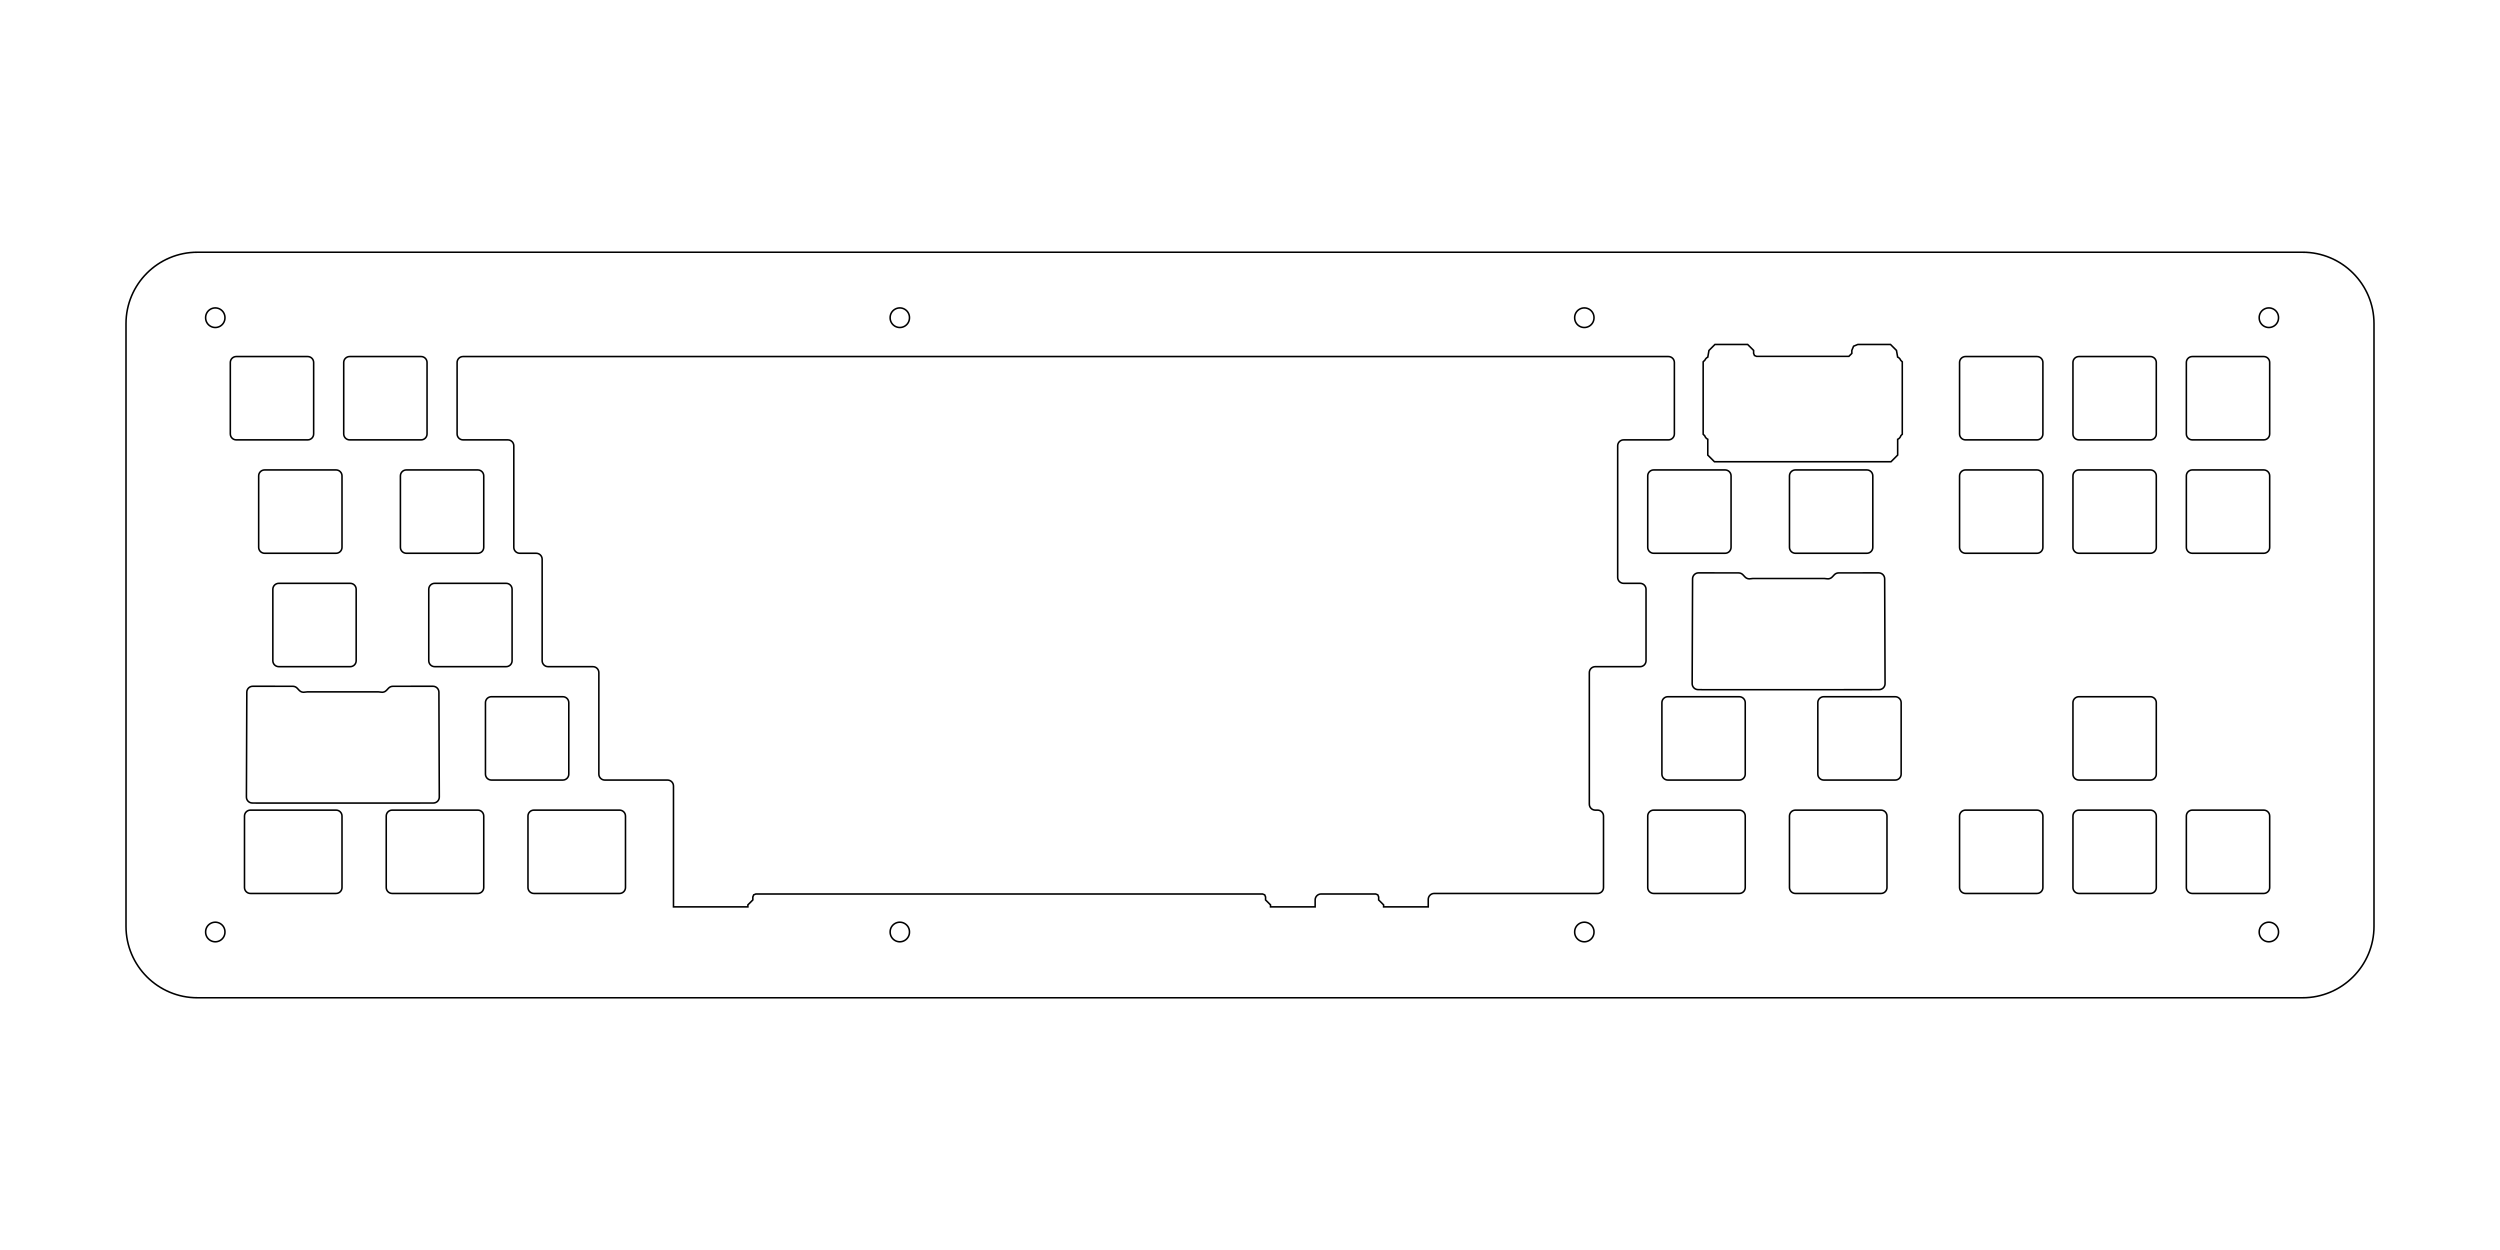
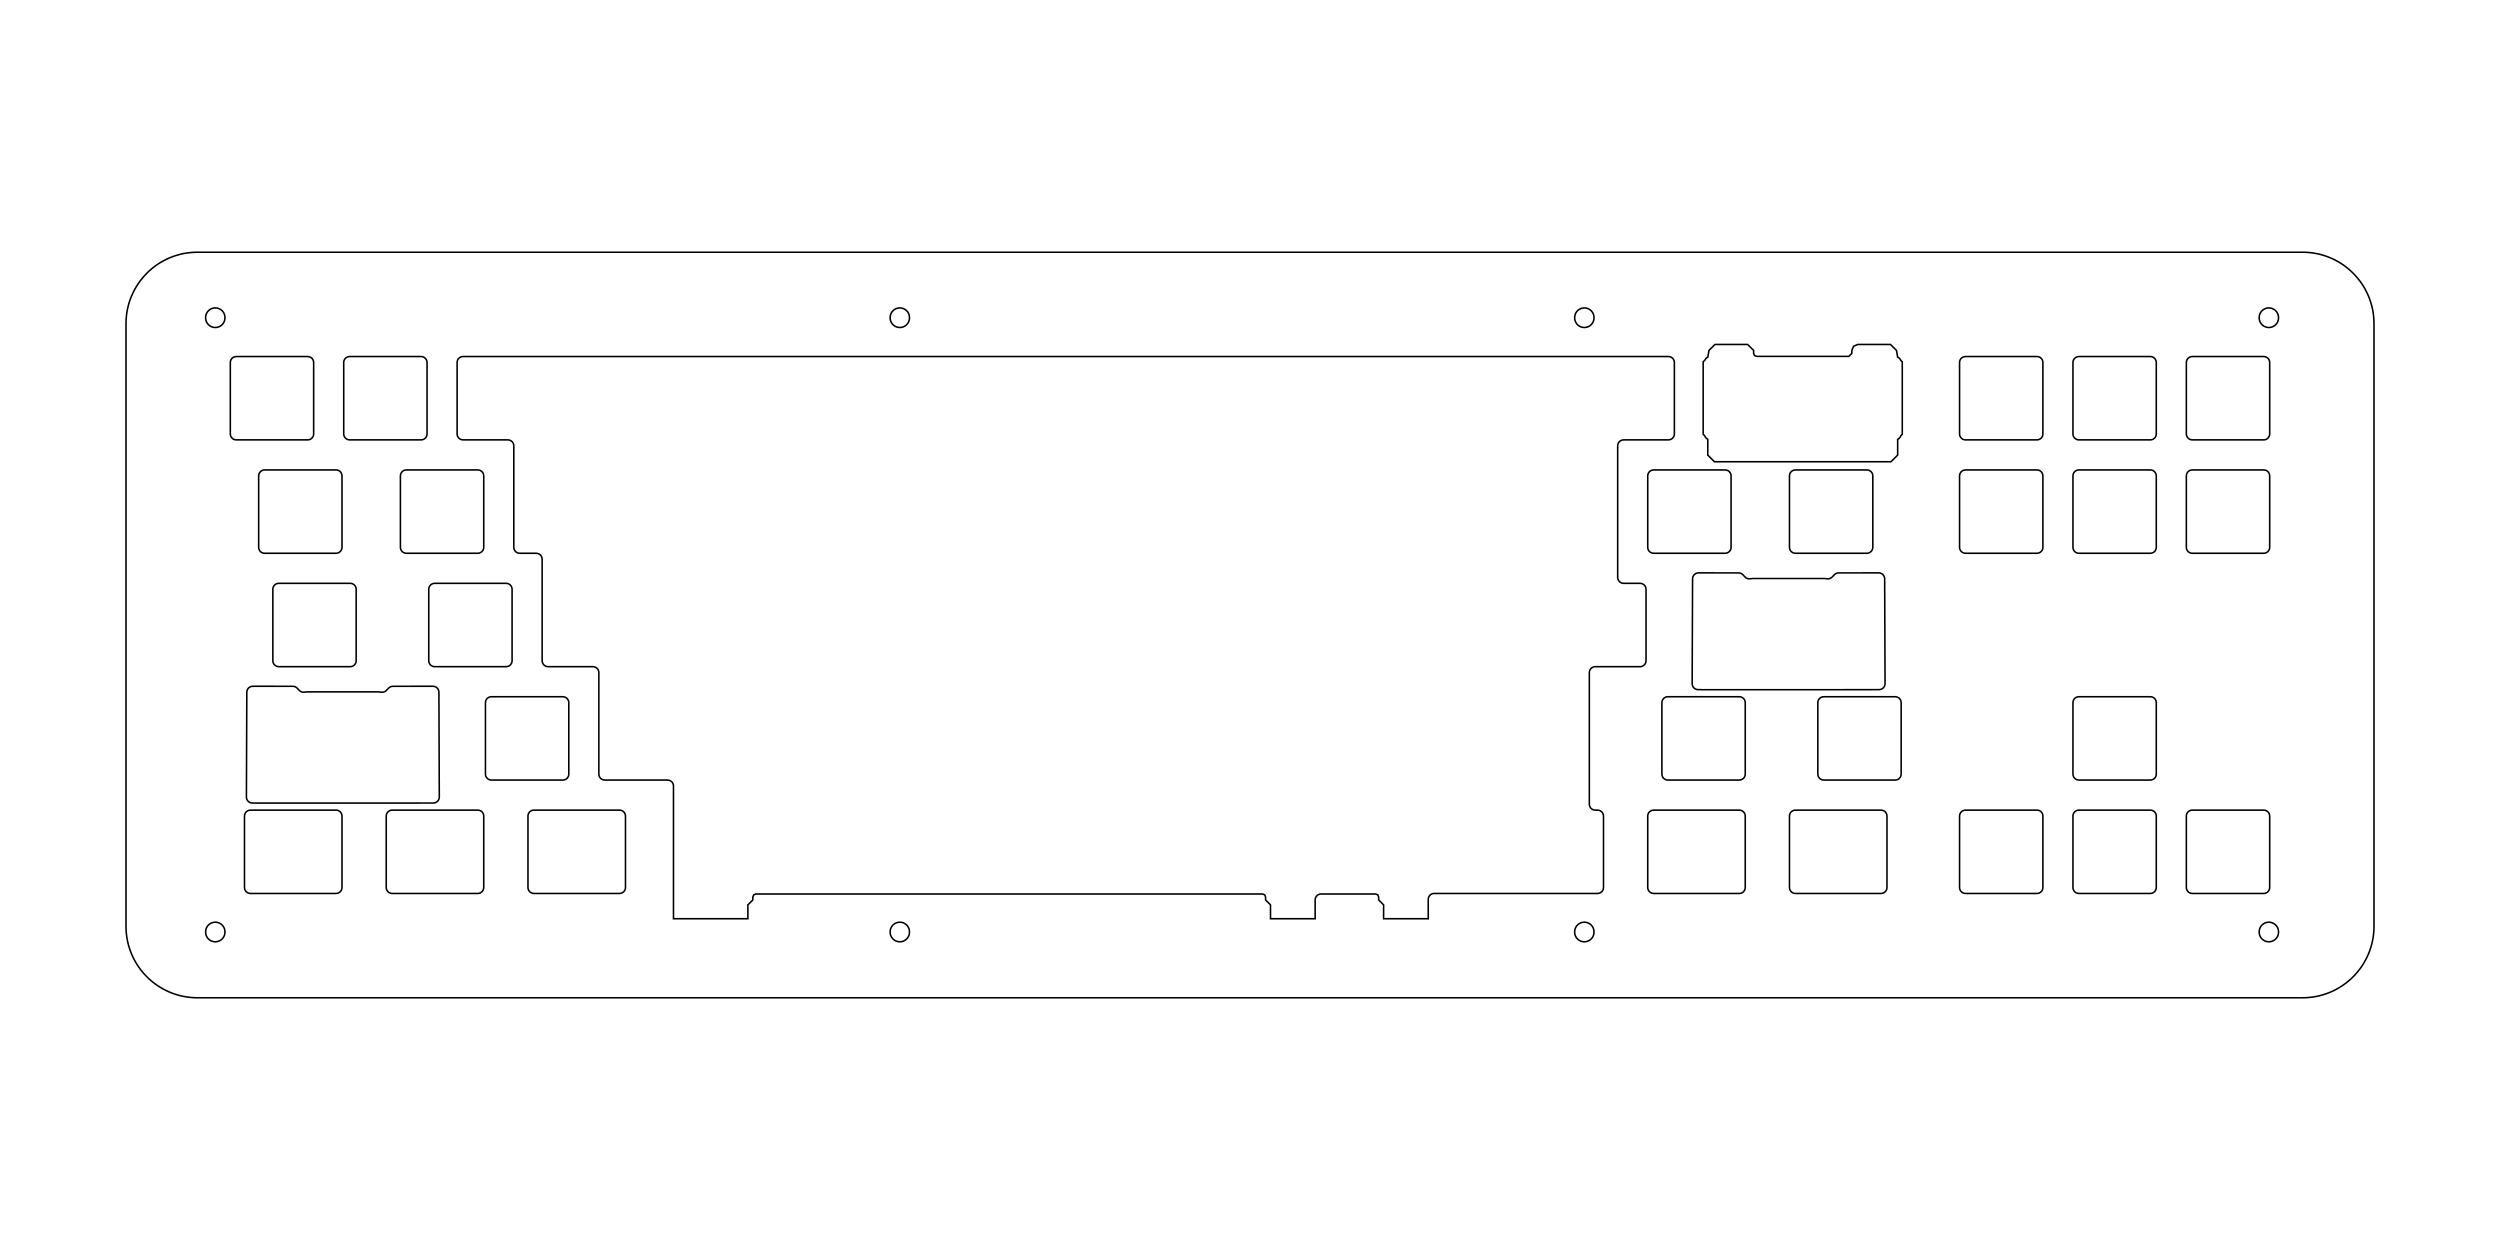
<svg xmlns="http://www.w3.org/2000/svg" width="420mm" height="210mm" viewBox="0 0 420 210" version="1.1" id="svg8">
  <defs id="defs2">
    <marker style="overflow:visible" refY="0.0" refX="0.0" orient="auto" id="DistanceX">
      <path id="path3715" style="stroke:#000000; stroke-width:0.5" d="M 3,-3 L -3,3 M 0,-5 L  0,5" />
    </marker>
    <pattern y="0" x="0" width="8" patternUnits="userSpaceOnUse" id="Hatch" height="8">
      <path id="path3718" stroke-width="0.25" stroke="#000000" linecap="square" d="M8 4 l-4,4" />
      <path id="path3720" stroke-width="0.25" stroke="#000000" linecap="square" d="M6 2 l-4,4" />
      <path id="path3722" stroke-width="0.25" stroke="#000000" linecap="square" d="M4 0 l-4,4" />
    </pattern>
    <symbol id="*MODEL_SPACE" />
    <symbol id="*PAPER_SPACE" />
    <marker style="overflow:visible" refY="0.0" refX="0.0" orient="auto" id="DistanceX-1">
      <path id="path3760" style="stroke:#000000; stroke-width:0.5" d="M 3,-3 L -3,3 M 0,-5 L  0,5" />
    </marker>
    <pattern y="0" x="0" width="8" patternUnits="userSpaceOnUse" id="Hatch-1" height="8">
      <path id="path3763" stroke-width="0.25" stroke="#000000" linecap="square" d="M8 4 l-4,4" />
      <path id="path3765" stroke-width="0.25" stroke="#000000" linecap="square" d="M6 2 l-4,4" />
      <path id="path3767" stroke-width="0.25" stroke="#000000" linecap="square" d="M4 0 l-4,4" />
    </pattern>
    <symbol id="*MODEL_SPACE-5" />
    <symbol id="*PAPER_SPACE-6" />
    <marker style="overflow:visible" refY="0.0" refX="0.0" orient="auto" id="DistanceX-4">
      <path id="path3805" style="stroke:#000000; stroke-width:0.5" d="M 3,-3 L -3,3 M 0,-5 L  0,5" />
    </marker>
    <pattern y="0" x="0" width="8" patternUnits="userSpaceOnUse" id="Hatch-7" height="8">
      <path id="path3808" stroke-width="0.25" stroke="#000000" linecap="square" d="M8 4 l-4,4" />
      <path id="path3810" stroke-width="0.25" stroke="#000000" linecap="square" d="M6 2 l-4,4" />
      <path id="path3812" stroke-width="0.25" stroke="#000000" linecap="square" d="M4 0 l-4,4" />
    </pattern>
    <symbol id="*MODEL_SPACE-59" />
    <symbol id="*PAPER_SPACE-5" />
    <marker style="overflow:visible" refY="0.0" refX="0.0" orient="auto" id="DistanceX-18">
      <path id="path3850" style="stroke:#000000; stroke-width:0.5" d="M 3,-3 L -3,3 M 0,-5 L  0,5" />
    </marker>
    <pattern y="0" x="0" width="8" patternUnits="userSpaceOnUse" id="Hatch-72" height="8">
      <path id="path3853" stroke-width="0.25" stroke="#000000" linecap="square" d="M8 4 l-4,4" />
      <path id="path3855" stroke-width="0.25" stroke="#000000" linecap="square" d="M6 2 l-4,4" />
      <path id="path3857" stroke-width="0.25" stroke="#000000" linecap="square" d="M4 0 l-4,4" />
    </pattern>
    <symbol id="*MODEL_SPACE-0" />
    <symbol id="*PAPER_SPACE-3" />
    <marker style="overflow:visible" refY="0.0" refX="0.0" orient="auto" id="DistanceX-6">
      <path id="path3919" style="stroke:#000000; stroke-width:0.5" d="M 3,-3 L -3,3 M 0,-5 L  0,5" />
    </marker>
    <pattern y="0" x="0" width="8" patternUnits="userSpaceOnUse" id="Hatch-0" height="8">
      <path id="path3922" stroke-width="0.25" stroke="#000000" linecap="square" d="M8 4 l-4,4" />
      <path id="path3924" stroke-width="0.25" stroke="#000000" linecap="square" d="M6 2 l-4,4" />
      <path id="path3926" stroke-width="0.25" stroke="#000000" linecap="square" d="M4 0 l-4,4" />
    </pattern>
    <symbol id="*MODEL_SPACE-1" />
    <symbol id="*PAPER_SPACE-4" />
    <marker style="overflow:visible" refY="0.0" refX="0.0" orient="auto" id="DistanceX-8">
      <path id="path3988" style="stroke:#000000; stroke-width:0.5" d="M 3,-3 L -3,3 M 0,-5 L  0,5" />
    </marker>
    <pattern y="0" x="0" width="8" patternUnits="userSpaceOnUse" id="Hatch-9" height="8">
      <path id="path3991" stroke-width="0.25" stroke="#000000" linecap="square" d="M8 4 l-4,4" />
      <path id="path3993" stroke-width="0.25" stroke="#000000" linecap="square" d="M6 2 l-4,4" />
      <path id="path3995" stroke-width="0.25" stroke="#000000" linecap="square" d="M4 0 l-4,4" />
    </pattern>
    <symbol id="*MODEL_SPACE-9" />
    <symbol id="*PAPER_SPACE-7" />
    <marker style="overflow:visible" refY="0.0" refX="0.0" orient="auto" id="DistanceX-2">
      <path id="path4048" style="stroke:#000000; stroke-width:0.5" d="M 3,-3 L -3,3 M 0,-5 L  0,5" />
    </marker>
    <pattern y="0" x="0" width="8" patternUnits="userSpaceOnUse" id="Hatch-2" height="8">
      <path id="path4051" stroke-width="0.25" stroke="#000000" linecap="square" d="M8 4 l-4,4" />
      <path id="path4053" stroke-width="0.25" stroke="#000000" linecap="square" d="M6 2 l-4,4" />
      <path id="path4055" stroke-width="0.25" stroke="#000000" linecap="square" d="M4 0 l-4,4" />
    </pattern>
    <symbol id="*MODEL_SPACE-01" />
    <symbol id="*PAPER_SPACE-64" />
    <marker style="overflow:visible" refY="0.0" refX="0.0" orient="auto" id="DistanceX-3">
      <path id="path4321" style="stroke:#000000; stroke-width:0.5" d="M 3,-3 L -3,3 M 0,-5 L  0,5" />
    </marker>
    <pattern y="0" x="0" width="8" patternUnits="userSpaceOnUse" id="Hatch-8" height="8">
      <path id="path4324" stroke-width="0.25" stroke="#000000" linecap="square" d="M8 4 l-4,4" />
      <path id="path4326" stroke-width="0.25" stroke="#000000" linecap="square" d="M6 2 l-4,4" />
      <path id="path4328" stroke-width="0.25" stroke="#000000" linecap="square" d="M4 0 l-4,4" />
    </pattern>
    <symbol id="*MODEL_SPACE-16" />
    <symbol id="*PAPER_SPACE-65" />
+     <marker style="overflow:visible" refY="0.0" refX="0.0" orient="auto" id="DistanceX-49">
+       <path id="path4471" style="stroke:#000000; stroke-width:0.5" d="M 3,-3 L -3,3 M 0,-5 L  0,5" />
+     </marker>
+     <pattern y="0" x="0" width="8" patternUnits="userSpaceOnUse" id="Hatch-18" height="8">
+       <path id="path4474" stroke-width="0.25" stroke="#000000" linecap="square" d="M8 4 l-4,4" />
+       <path id="path4476" stroke-width="0.25" stroke="#000000" linecap="square" d="M6 2 l-4,4" />
+       <path id="path4478" stroke-width="0.25" stroke="#000000" linecap="square" d="M4 0 l-4,4" />
+     </pattern>
+     <symbol id="*MODEL_SPACE-55" />
+     <symbol id="*PAPER_SPACE-2" />
+     <marker style="overflow:visible" refY="0.0" refX="0.0" orient="auto" id="DistanceX-88">
+       <path id="path4540" style="stroke:#000000; stroke-width:0.5" d="M 3,-3 L -3,3 M 0,-5 L  0,5" />
+     </marker>
+     <pattern y="0" x="0" width="8" patternUnits="userSpaceOnUse" id="Hatch-20" height="8">
+       <path id="path4543" stroke-width="0.25" stroke="#000000" linecap="square" d="M8 4 l-4,4" />
+       <path id="path4545" stroke-width="0.25" stroke="#000000" linecap="square" d="M6 2 l-4,4" />
+       <path id="path4547" stroke-width="0.25" stroke="#000000" linecap="square" d="M4 0 l-4,4" />
+     </pattern>
+     <symbol id="*MODEL_SPACE-4" />
+     <symbol id="*PAPER_SPACE-61" />
+     <marker style="overflow:visible" refY="0.0" refX="0.0" orient="auto" id="DistanceX-38">
+       <path id="path4609" style="stroke:#000000; stroke-width:0.5" d="M 3,-3 L -3,3 M 0,-5 L  0,5" />
+     </marker>
+     <pattern y="0" x="0" width="8" patternUnits="userSpaceOnUse" id="Hatch-16" height="8">
+       <path id="path4612" stroke-width="0.25" stroke="#000000" linecap="square" d="M8 4 l-4,4" />
+       <path id="path4614" stroke-width="0.25" stroke="#000000" linecap="square" d="M6 2 l-4,4" />
+       <path id="path4616" stroke-width="0.25" stroke="#000000" linecap="square" d="M4 0 l-4,4" />
+     </pattern>
+     <symbol id="*MODEL_SPACE-014" />
+     <symbol id="*PAPER_SPACE-71" />
+     <marker style="overflow:visible" refY="0.0" refX="0.0" orient="auto" id="DistanceX-9">
+       <path id="path118" style="stroke:#000000; stroke-width:0.5" d="M 3,-3 L -3,3 M 0,-5 L  0,5" />
+     </marker>
+     <pattern y="0" x="0" width="8" patternUnits="userSpaceOnUse" id="Hatch-82" height="8">
+       <path id="path121" stroke-width="0.25" stroke="#000000" linecap="square" d="M8 4 l-4,4" />
+       <path id="path123" stroke-width="0.25" stroke="#000000" linecap="square" d="M6 2 l-4,4" />
+       <path id="path125" stroke-width="0.25" stroke="#000000" linecap="square" d="M4 0 l-4,4" />
+     </pattern>
+     <symbol id="*MODEL_SPACE-48" />
+     <symbol id="*PAPER_SPACE-78" />
+     <marker style="overflow:visible" refY="0.0" refX="0.0" orient="auto" id="DistanceX-0">
+       <path id="path5923" style="stroke:#000000; stroke-width:0.5" d="M 3,-3 L -3,3 M 0,-5 L  0,5" />
+     </marker>
+     <pattern y="0" x="0" width="8" patternUnits="userSpaceOnUse" id="Hatch-5" height="8">
+       <path id="path5926" stroke-width="0.25" stroke="#000000" linecap="square" d="M8 4 l-4,4" />
+       <path id="path5928" stroke-width="0.25" stroke="#000000" linecap="square" d="M6 2 l-4,4" />
+       <path id="path5930" stroke-width="0.25" stroke="#000000" linecap="square" d="M4 0 l-4,4" />
+     </pattern>
+     <symbol id="*MODEL_SPACE-3" />
+     <symbol id="*PAPER_SPACE-21" />
+     <marker style="overflow:visible" refY="0.0" refX="0.0" orient="auto" id="DistanceX-33">
+       <path id="path6268" style="stroke:#000000; stroke-width:0.5" d="M 3,-3 L -3,3 M 0,-5 L  0,5" />
+     </marker>
+     <pattern y="0" x="0" width="8" patternUnits="userSpaceOnUse" id="Hatch-6" height="8">
+       <path id="path6271" stroke-width="0.25" stroke="#000000" linecap="square" d="M8 4 l-4,4" />
+       <path id="path6273" stroke-width="0.25" stroke="#000000" linecap="square" d="M6 2 l-4,4" />
+       <path id="path6275" stroke-width="0.25" stroke="#000000" linecap="square" d="M4 0 l-4,4" />
+     </pattern>
+     <symbol id="*MODEL_SPACE-92" />
+     <symbol id="*PAPER_SPACE-8" />
+     <marker style="overflow:visible" refY="0.0" refX="0.0" orient="auto" id="DistanceX-64">
+       <path id="path6625" style="stroke:#000000; stroke-width:0.5" d="M 3,-3 L -3,3 M 0,-5 L  0,5" />
+     </marker>
+     <pattern y="0" x="0" width="8" patternUnits="userSpaceOnUse" id="Hatch-67" height="8">
+       <path id="path6628" stroke-width="0.25" stroke="#000000" linecap="square" d="M8 4 l-4,4" />
+       <path id="path6630" stroke-width="0.25" stroke="#000000" linecap="square" d="M6 2 l-4,4" />
+       <path id="path6632" stroke-width="0.25" stroke="#000000" linecap="square" d="M4 0 l-4,4" />
+     </pattern>
+     <symbol id="*MODEL_SPACE-7" />
+     <symbol id="*PAPER_SPACE-39" />
+     <marker style="overflow:visible" refY="0.0" refX="0.0" orient="auto" id="DistanceX-24">
+       <path id="path6859" style="stroke:#000000; stroke-width:0.5" d="M 3,-3 L -3,3 M 0,-5 L  0,5" />
+     </marker>
+     <pattern y="0" x="0" width="8" patternUnits="userSpaceOnUse" id="Hatch-673" height="8">
+       <path id="path6862" stroke-width="0.25" stroke="#000000" linecap="square" d="M8 4 l-4,4" />
+       <path id="path6864" stroke-width="0.25" stroke="#000000" linecap="square" d="M6 2 l-4,4" />
+       <path id="path6866" stroke-width="0.25" stroke="#000000" linecap="square" d="M4 0 l-4,4" />
+     </pattern>
+     <symbol id="*MODEL_SPACE-37" />
+     <symbol id="*PAPER_SPACE-0" />
  </defs>
  <g id="layer1" transform="translate(0,-87)">
-     <g id="g4413" transform="matrix(0.2645833,0,0,0.2645833,36.16875,-152.625)">
-       <path id="path4335" style="fill:none;stroke:#000000" d="m 875.433,1107.402 a 6.142,6.142 0 1 0 -12.283,0 6.142,6.142 0 1 0 12.283,0 z" />
-       <path id="path4337" style="fill:none;stroke:#000000" d="m 6.142,1107.402 a 6.142,6.142 0 1 0 -12.283,0 6.142,6.142 0 1 0 12.283,0 z" />
-       <path id="path4339" style="fill:none;stroke:#000000" d="m 6.142,1497.449 a 6.142,6.142 0 1 0 -12.283,0 6.142,6.142 0 1 0 12.283,0 z" />
-       <path id="path4341" style="fill:none;stroke:#000000" d="m 1310.079,1107.402 a 6.142,6.142 0 1 0 -12.283,0 6.142,6.142 0 1 0 12.283,0 z" />
-       <path id="path4343" style="fill:none;stroke:#000000" d="m 875.433,1497.449 a 6.142,6.142 0 1 0 -12.283,0 6.142,6.142 0 1 0 12.283,0 z" />
-       <path id="path4345" style="fill:none;stroke:#000000" d="m 440.787,1107.402 a 6.142,6.142 0 1 0 -12.283,0 6.142,6.142 0 1 0 12.283,0 z" />
-       <path id="path4347" style="fill:none;stroke:#000000" d="m 440.787,1497.449 a 6.142,6.142 0 1 0 -12.283,0 6.142,6.142 0 1 0 12.283,0 z" />
-       <path id="path4349" style="fill:none;stroke:#000000" d="m 1310.079,1497.449 a 6.142,6.142 0 1 0 -12.283,0 6.142,6.142 0 1 0 12.283,0 z" />
-       <path id="path4351" style="fill:none;stroke:#000000" d="m 1325.339,1065.827 a 45.354,45.354 0 0 1 45.354,45.354 v 382.677 a 45.354,45.354 0 0 1 -45.354,45.354 H -11.339 a 45.354,45.354 0 0 1 -45.354,-45.354 v -382.677 a 45.354,45.354 0 0 1 45.354,-45.354 z" />
-       <path id="path4353" style="fill:none;stroke:#000000" d="m 23.537,1415.561 h 1.974 a 3.78,3.78 0 0 0 0.529,0.037 h 87.483 l 24.94,-0.04 a 3.78,3.78 0 0 0 3.773,-3.794 l -0.249,-66.576 a 3.78,3.78 0 0 0 -3.783,-3.765 l -25.456,0.023 a 3.78,3.78 0 0 0 -2.757,1.198 l -1.3,1.389 a 3.78,3.78 0 0 1 -3.562,1.112 6.851,6.851 0 0 0 -1.453,-0.156 H 58.323 a 6.851,6.851 0 0 0 -1.453,0.156 3.78,3.78 0 0 1 -3.562,-1.112 l -1.3,-1.389 a 3.78,3.78 0 0 0 -2.757,-1.198 l -25.456,-0.023 a 3.78,3.78 0 0 0 -3.783,3.765 l -0.249,66.576 a 3.78,3.78 0 0 0 3.773,3.794 z" />
-       <path id="path4355" style="fill:none;stroke:#000000" d="m 941.537,1343.561 h 1.974 a 3.78,3.78 0 0 0 0.529,0.037 h 87.483 l 24.94,-0.04 a 3.78,3.78 0 0 0 3.773,-3.794 l -0.249,-66.576 a 3.78,3.78 0 0 0 -3.783,-3.765 l -25.456,0.023 a 3.78,3.78 0 0 0 -2.757,1.198 l -1.3,1.389 a 3.78,3.78 0 0 1 -3.562,1.112 6.851,6.851 0 0 0 -1.453,-0.156 h -45.354 a 6.851,6.851 0 0 0 -1.453,0.156 3.78,3.78 0 0 1 -3.562,-1.112 l -1.3,-1.389 a 3.78,3.78 0 0 0 -2.757,-1.198 l -25.456,-0.023 a 3.78,3.78 0 0 0 -3.783,3.765 l -0.249,66.576 a 3.78,3.78 0 0 0 3.773,3.794 z" />
-       <path id="path4357" style="fill:none;stroke:#000000" d="m 1251.543,1135.842 a 3.78,3.78 0 0 1 3.78,-3.78 h 45.354 a 3.78,3.78 0 0 1 3.78,3.78 v 45.354 a 3.78,3.78 0 0 1 -3.78,3.78 h -45.354 a 3.78,3.78 0 0 1 -3.78,-3.78 z" />
-       <path id="path4359" style="fill:none;stroke:#000000" d="m 1107.543,1135.842 a 3.78,3.78 0 0 1 3.78,-3.78 h 45.354 a 3.78,3.78 0 0 1 3.78,3.78 v 45.354 a 3.78,3.78 0 0 1 -3.78,3.78 h -45.354 a 3.78,3.78 0 0 1 -3.78,-3.78 z" />
-       <path id="path4361" style="fill:none;stroke:#000000" d="m 135.543,1279.842 a 3.78,3.78 0 0 1 3.78,-3.78 h 45.354 a 3.78,3.78 0 0 1 3.78,3.78 v 45.354 a 3.78,3.78 0 0 1 -3.78,3.78 h -45.354 a 3.78,3.78 0 0 1 -3.78,-3.78 z" />
-       <path id="path4363" style="fill:none;stroke:#000000" d="m 157.769,1472.976 a 3.78,3.78 0 0 1 -0.093,0 h -45.354 a 3.78,3.78 0 0 1 -3.78,-3.78 v -45.354 a 3.78,3.78 0 0 1 3.78,-3.78 h 8.908 a 3.78,3.78 0 0 1 0.093,0 h 45.354 a 3.78,3.78 0 0 1 3.78,3.78 v 45.354 a 3.78,3.78 0 0 1 -3.78,3.78 z" />
-       <path id="path4365" style="fill:none;stroke:#000000" d="m 36.543,1279.842 a 3.78,3.78 0 0 1 3.78,-3.78 h 45.354 a 3.78,3.78 0 0 1 3.78,3.78 v 45.354 a 3.78,3.78 0 0 1 -3.78,3.78 h -45.354 a 3.78,3.78 0 0 1 -3.78,-3.78 z" />
-       <path id="path4367" style="fill:none;stroke:#000000" d="m 1107.543,1207.842 v 45.354 a 3.78,3.78 0 0 0 3.78,3.78 h 45.354 a 3.78,3.78 0 0 0 3.78,-3.78 v -45.354 a 3.78,3.78 0 0 0 -3.78,-3.78 h -45.354 a 3.78,3.78 0 0 0 -3.78,3.78 z" />
-       <path id="path4369" style="fill:none;stroke:#000000" d="m 67.769,1472.976 a 3.78,3.78 0 0 1 -0.093,0 h -45.354 a 3.78,3.78 0 0 1 -3.78,-3.78 v -45.354 a 3.78,3.78 0 0 1 3.78,-3.78 h 8.908 a 3.78,3.78 0 0 1 0.093,0 h 45.354 a 3.78,3.78 0 0 1 3.78,3.78 v 45.354 a 3.78,3.78 0 0 1 -3.78,3.78 z" />
-       <path id="path4371" style="fill:none;stroke:#000000" d="m 1251.543,1423.842 a 3.78,3.78 0 0 1 3.78,-3.78 h 45.354 a 3.78,3.78 0 0 1 3.78,3.78 v 45.354 a 3.78,3.78 0 0 1 -3.78,3.78 h -45.354 a 3.78,3.78 0 0 1 -3.78,-3.78 z" />
-       <path id="path4373" style="fill:none;stroke:#000000" d="m 1179.543,1207.842 v 45.354 a 3.78,3.78 0 0 0 3.78,3.78 h 45.354 a 3.78,3.78 0 0 0 3.78,-3.78 v -45.354 a 3.78,3.78 0 0 0 -3.78,-3.78 h -45.354 a 3.78,3.78 0 0 0 -3.78,3.78 z" />
-       <path id="path4375" style="fill:none;stroke:#000000" d="m 918.543,1351.842 a 3.78,3.78 0 0 1 3.78,-3.78 h 45.354 a 3.78,3.78 0 0 1 3.78,3.78 v 45.354 a 3.78,3.78 0 0 1 -3.78,3.78 h -45.354 a 3.78,3.78 0 0 1 -3.78,-3.78 z" />
-       <path id="path4377" style="fill:none;stroke:#000000" d="m 1179.543,1135.842 a 3.78,3.78 0 0 1 3.78,-3.78 h 45.354 a 3.78,3.78 0 0 1 3.78,3.78 v 45.354 a 3.78,3.78 0 0 1 -3.78,3.78 h -45.354 a 3.78,3.78 0 0 1 -3.78,-3.78 z" />
-       <path id="path4379" style="fill:none;stroke:#000000" d="m 117.543,1207.842 a 3.78,3.78 0 0 1 3.78,-3.78 h 45.354 a 3.78,3.78 0 0 1 3.78,3.78 v 45.354 a 3.78,3.78 0 0 1 -3.78,3.78 h -45.354 a 3.78,3.78 0 0 1 -3.78,-3.78 z" />
-       <path id="path4381" style="fill:none;stroke:#000000" d="m 1179.543,1351.842 a 3.78,3.78 0 0 1 3.78,-3.78 h 45.354 a 3.78,3.78 0 0 1 3.78,3.78 v 45.354 a 3.78,3.78 0 0 1 -3.78,3.78 h -45.354 a 3.78,3.78 0 0 1 -3.78,-3.78 z" />
-       <path id="path4383" style="fill:none;stroke:#000000" d="m 171.543,1351.842 a 3.78,3.78 0 0 1 3.78,-3.78 h 45.354 a 3.78,3.78 0 0 1 3.78,3.78 v 45.354 a 3.78,3.78 0 0 1 -3.78,3.78 h -45.354 a 3.78,3.78 0 0 1 -3.78,-3.78 z" />
-       <path id="path4385" style="fill:none;stroke:#000000" d="m 967.676,1420.064 h -8.906 a 3.78,3.78 0 0 0 -0.093,0 h -45.354 a 3.78,3.78 0 0 0 -3.78,3.78 v 45.354 a 3.78,3.78 0 0 0 3.78,3.78 h 8.906 a 3.78,3.78 0 0 0 0.093,0 h 45.354 a 3.78,3.78 0 0 0 3.78,-3.78 v -45.354 a 3.78,3.78 0 0 0 -3.78,-3.78 z" />
-       <path id="path4387" style="fill:none;stroke:#000000" d="m 1017.543,1351.842 a 3.78,3.78 0 0 1 3.78,-3.78 h 45.354 a 3.78,3.78 0 0 1 3.78,3.78 v 45.354 a 3.78,3.78 0 0 1 -3.78,3.78 h -45.354 a 3.78,3.78 0 0 1 -3.78,-3.78 z" />
-       <path id="path4389" style="fill:none;stroke:#000000" d="m 944.746,1181.4 0.991,0.991 a 3.78,3.78 0 0 0 1.938,2.208 l -6e-4,10.03 4.222,4.222 h 112.122 l 4.222,-4.222 3e-4,-9.992 a 3.78,3.78 0 0 0 2.059,-2.367 l 0.87,-0.87 v -45.98 l -0.987,-0.987 a 3.78,3.78 0 0 0 -1.942,-2.03 v -0.106 a 3.78,3.78 0 0 0 -0.037,-0.017 l -0.719,-4.105 -3.78,-3.78 h -20.787 l -2.673,1.107 -1.107,2.672 v 1.89 l -1.89,1.89 h -58.583 l -1.336,-0.553 -0.554,-1.336 v -1.89 l -3.78,-3.78 h -20.787 l -3.78,3.78 -0.72,4.112 a 3.78,3.78 0 0 0 -0.036,0.017 l 2e-5,0.138 a 3.78,3.78 0 0 0 -1.797,1.847 l -1.132,1.132 z" />
-       <path id="path4391" style="fill:none;stroke:#000000" d="m 909.543,1207.842 a 3.78,3.78 0 0 1 3.78,-3.78 h 45.354 a 3.78,3.78 0 0 1 3.78,3.78 v 45.354 a 3.78,3.78 0 0 1 -3.78,3.78 h -45.354 a 3.78,3.78 0 0 1 -3.78,-3.78 z" />
-       <path id="path4393" style="fill:none;stroke:#000000" d="m 999.543,1207.842 a 3.78,3.78 0 0 1 3.779,-3.78 h 45.354 a 3.78,3.78 0 0 1 3.78,3.78 v 45.354 a 3.78,3.78 0 0 1 -3.78,3.78 h -45.354 a 3.78,3.78 0 0 1 -3.779,-3.78 z" />
-       <path id="path4395" style="fill:none;stroke:#000000" d="m 1179.543,1423.842 a 3.78,3.78 0 0 1 3.78,-3.78 h 45.354 a 3.78,3.78 0 0 1 3.78,3.78 v 45.354 a 3.78,3.78 0 0 1 -3.78,3.78 h -45.354 a 3.78,3.78 0 0 1 -3.78,-3.78 z" />
-       <path id="path4397" style="fill:none;stroke:#000000" d="m 27.543,1207.842 a 3.78,3.78 0 0 1 3.78,-3.78 h 45.354 a 3.78,3.78 0 0 1 3.78,3.78 v 45.354 a 3.78,3.78 0 0 1 -3.78,3.78 h -45.354 a 3.78,3.78 0 0 1 -3.78,-3.78 z" />
-       <path id="path4399" style="fill:none;stroke:#000000" d="m 81.543,1135.842 a 3.78,3.78 0 0 1 3.78,-3.78 h 45.354 a 3.78,3.78 0 0 1 3.78,3.78 v 45.354 a 3.78,3.78 0 0 1 -3.78,3.78 H 85.323 a 3.78,3.78 0 0 1 -3.78,-3.78 z" />
-       <path id="path4401" style="fill:none;stroke:#000000" d="m 1057.676,1420.064 h -8.906 a 3.78,3.78 0 0 0 -0.093,0 h -45.354 a 3.78,3.78 0 0 0 -3.779,3.78 v 45.354 a 3.78,3.78 0 0 0 3.779,3.78 h 8.906 a 3.78,3.78 0 0 0 0.093,0 h 45.354 a 3.78,3.78 0 0 0 3.78,-3.78 v -45.354 a 3.78,3.78 0 0 0 -3.78,-3.78 z" />
-       <path id="path4403" style="fill:none;stroke:#000000" d="m 247.769,1472.976 a 3.78,3.78 0 0 1 -0.093,0 h -45.354 a 3.78,3.78 0 0 1 -3.78,-3.78 v -45.354 a 3.78,3.78 0 0 1 3.78,-3.78 h 8.908 a 3.78,3.78 0 0 1 0.093,0 h 45.354 a 3.78,3.78 0 0 1 3.78,3.78 v 45.354 a 3.78,3.78 0 0 1 -3.78,3.78 z" />
-       <path id="path4405" style="fill:none;stroke:#000000" d="m 9.543,1135.842 a 3.78,3.78 0 0 1 3.78,-3.78 h 45.354 a 3.78,3.78 0 0 1 3.78,3.78 v 45.354 a 3.78,3.78 0 0 1 -3.78,3.78 h -45.354 a 3.78,3.78 0 0 1 -3.78,-3.78 z" />
-       <path id="path4407" style="fill:none;stroke:#000000" d="m 1107.543,1423.842 a 3.78,3.78 0 0 1 3.78,-3.78 h 45.354 a 3.78,3.78 0 0 1 3.78,3.78 v 45.354 a 3.78,3.78 0 0 1 -3.78,3.78 h -45.354 a 3.78,3.78 0 0 1 -3.78,-3.78 z" />
-       <path id="path4409" style="fill:none;stroke:#000000" d="m 1251.543,1207.842 a 3.78,3.78 0 0 1 3.78,-3.78 h 45.354 a 3.78,3.78 0 0 1 3.78,3.78 v 45.354 a 3.78,3.78 0 0 1 -3.78,3.78 h -45.354 a 3.78,3.78 0 0 1 -3.78,-3.78 z" />
-       <path id="path4411" style="fill:none;stroke:#000000" d="m 185.764,1184.976 a 3.78,3.78 0 0 1 3.78,3.78 v 64.441 a 3.78,3.78 0 0 0 3.78,3.78 h 10.441 a 3.78,3.78 0 0 1 3.78,3.78 v 64.441 a 3.78,3.78 0 0 0 3.78,3.78 h 28.441 a 3.78,3.78 0 0 1 3.78,3.78 v 64.441 a 3.78,3.78 0 0 0 3.78,3.78 h 39.827 a 3.78,3.78 0 0 1 3.78,3.78 v 76.724 h 47.244 v -1.25 l 3.138,-3.138 v -1.89 l 0.554,-1.336 1.336,-0.553 h 321.788 l 1.336,0.553 0.554,1.336 v 1.89 l 3.137,3.137 v 1.252 h 28.346 v -4.389 a 3.78,3.78 0 0 1 3.78,-3.78 h 34.658 l 1.336,0.553 0.554,1.336 v 1.89 l 3.137,3.137 v 1.252 h 28.346 v -4.723 a 3.78,3.78 0 0 1 3.78,-3.78 h 13.724 35.646 8.906 a 3.78,3.78 0 0 0 0.093,0 h 45.354 a 3.78,3.78 0 0 0 3.78,-3.78 v -45.354 a 3.78,3.78 0 0 0 -3.78,-3.78 h -1.44 a 3.78,3.78 0 0 1 -3.78,-3.78 v -83.529 a 3.78,3.78 0 0 1 3.78,-3.78 h 28.441 a 3.78,3.78 0 0 0 3.78,-3.78 v -45.354 a 3.78,3.78 0 0 0 -3.78,-3.78 h -10.441 a 3.78,3.78 0 0 1 -3.78,-3.78 v -83.528 a 3.78,3.78 0 0 1 3.78,-3.78 h 28.441 a 3.78,3.78 0 0 0 3.78,-3.78 v -45.354 a 3.78,3.78 0 0 0 -3.78,-3.78 H 157.323 a 3.78,3.78 0 0 0 -3.78,3.78 v 45.354 a 3.78,3.78 0 0 0 3.78,3.78 z" />
+     <g id="g6951" transform="matrix(0.2645833,0,0,0.2645833,36.16875,-152.625)">
+       <path id="path6873" style="fill:none;stroke:#000000" d="m 875.433,1107.402 a 6.142,6.142 0 1 0 -12.283,0 6.142,6.142 0 1 0 12.283,0 z" />
+       <path id="path6875" style="fill:none;stroke:#000000" d="m 6.142,1107.402 a 6.142,6.142 0 1 0 -12.283,0 6.142,6.142 0 1 0 12.283,0 z" />
+       <path id="path6877" style="fill:none;stroke:#000000" d="m 6.142,1497.449 a 6.142,6.142 0 1 0 -12.283,0 6.142,6.142 0 1 0 12.283,0 z" />
+       <path id="path6879" style="fill:none;stroke:#000000" d="m 1310.079,1107.402 a 6.142,6.142 0 1 0 -12.283,0 6.142,6.142 0 1 0 12.283,0 z" />
+       <path id="path6881" style="fill:none;stroke:#000000" d="m 875.433,1497.449 a 6.142,6.142 0 1 0 -12.283,0 6.142,6.142 0 1 0 12.283,0 z" />
+       <path id="path6883" style="fill:none;stroke:#000000" d="m 440.787,1107.402 a 6.142,6.142 0 1 0 -12.283,0 6.142,6.142 0 1 0 12.283,0 z" />
+       <path id="path6885" style="fill:none;stroke:#000000" d="m 440.787,1497.449 a 6.142,6.142 0 1 0 -12.283,0 6.142,6.142 0 1 0 12.283,0 z" />
+       <path id="path6887" style="fill:none;stroke:#000000" d="m 1310.079,1497.449 a 6.142,6.142 0 1 0 -12.283,0 6.142,6.142 0 1 0 12.283,0 z" />
+       <path id="path6889" style="fill:none;stroke:#000000" d="m 1325.339,1065.827 a 45.354,45.354 0 0 1 45.354,45.354 v 382.677 a 45.354,45.354 0 0 1 -45.354,45.354 H -11.339 a 45.354,45.354 0 0 1 -45.354,-45.354 v -382.677 a 45.354,45.354 0 0 1 45.354,-45.354 z" />
+       <path id="path6891" style="fill:none;stroke:#000000" d="m 23.537,1415.561 h 1.974 a 3.78,3.78 0 0 0 0.529,0.037 h 87.483 l 24.94,-0.04 a 3.78,3.78 0 0 0 3.773,-3.794 l -0.249,-66.576 a 3.78,3.78 0 0 0 -3.783,-3.765 l -25.456,0.023 a 3.78,3.78 0 0 0 -2.757,1.198 l -1.3,1.389 a 3.78,3.78 0 0 1 -3.562,1.112 6.851,6.851 0 0 0 -1.453,-0.156 H 58.323 a 6.851,6.851 0 0 0 -1.453,0.156 3.78,3.78 0 0 1 -3.562,-1.112 l -1.3,-1.389 a 3.78,3.78 0 0 0 -2.757,-1.198 l -25.456,-0.023 a 3.78,3.78 0 0 0 -3.783,3.765 l -0.249,66.576 a 3.78,3.78 0 0 0 3.773,3.794 z" />
+       <path id="path6893" style="fill:none;stroke:#000000" d="m 941.537,1343.561 h 1.974 a 3.78,3.78 0 0 0 0.529,0.037 h 87.483 l 24.94,-0.04 a 3.78,3.78 0 0 0 3.773,-3.794 l -0.249,-66.576 a 3.78,3.78 0 0 0 -3.783,-3.765 l -25.456,0.023 a 3.78,3.78 0 0 0 -2.757,1.198 l -1.3,1.389 a 3.78,3.78 0 0 1 -3.562,1.112 6.851,6.851 0 0 0 -1.453,-0.156 h -45.354 a 6.851,6.851 0 0 0 -1.453,0.156 3.78,3.78 0 0 1 -3.562,-1.112 l -1.3,-1.389 a 3.78,3.78 0 0 0 -2.757,-1.198 l -25.456,-0.023 a 3.78,3.78 0 0 0 -3.783,3.765 l -0.249,66.576 a 3.78,3.78 0 0 0 3.773,3.794 z" />
+       <path id="path6895" style="fill:none;stroke:#000000" d="m 1251.543,1135.842 a 3.78,3.78 0 0 1 3.78,-3.78 h 45.354 a 3.78,3.78 0 0 1 3.78,3.78 v 45.354 a 3.78,3.78 0 0 1 -3.78,3.78 h -45.354 a 3.78,3.78 0 0 1 -3.78,-3.78 z" />
+       <path id="path6897" style="fill:none;stroke:#000000" d="m 1107.543,1135.842 a 3.78,3.78 0 0 1 3.78,-3.78 h 45.354 a 3.78,3.78 0 0 1 3.78,3.78 v 45.354 a 3.78,3.78 0 0 1 -3.78,3.78 h -45.354 a 3.78,3.78 0 0 1 -3.78,-3.78 z" />
+       <path id="path6899" style="fill:none;stroke:#000000" d="m 135.543,1279.842 a 3.78,3.78 0 0 1 3.78,-3.78 h 45.354 a 3.78,3.78 0 0 1 3.78,3.78 v 45.354 a 3.78,3.78 0 0 1 -3.78,3.78 h -45.354 a 3.78,3.78 0 0 1 -3.78,-3.78 z" />
+       <path id="path6901" style="fill:none;stroke:#000000" d="m 157.769,1472.976 a 3.78,3.78 0 0 1 -0.093,0 h -45.354 a 3.78,3.78 0 0 1 -3.78,-3.78 v -45.354 a 3.78,3.78 0 0 1 3.78,-3.78 h 8.908 a 3.78,3.78 0 0 1 0.093,0 h 45.354 a 3.78,3.78 0 0 1 3.78,3.78 v 45.354 a 3.78,3.78 0 0 1 -3.78,3.78 z" />
+       <path id="path6903" style="fill:none;stroke:#000000" d="m 36.543,1279.842 a 3.78,3.78 0 0 1 3.78,-3.78 h 45.354 a 3.78,3.78 0 0 1 3.78,3.78 v 45.354 a 3.78,3.78 0 0 1 -3.78,3.78 h -45.354 a 3.78,3.78 0 0 1 -3.78,-3.78 z" />
+       <path id="path6905" style="fill:none;stroke:#000000" d="m 1107.543,1207.842 v 45.354 a 3.78,3.78 0 0 0 3.78,3.78 h 45.354 a 3.78,3.78 0 0 0 3.78,-3.78 v -45.354 a 3.78,3.78 0 0 0 -3.78,-3.78 h -45.354 a 3.78,3.78 0 0 0 -3.78,3.78 z" />
+       <path id="path6907" style="fill:none;stroke:#000000" d="m 67.769,1472.976 a 3.78,3.78 0 0 1 -0.093,0 h -45.354 a 3.78,3.78 0 0 1 -3.78,-3.78 v -45.354 a 3.78,3.78 0 0 1 3.78,-3.78 h 8.908 a 3.78,3.78 0 0 1 0.093,0 h 45.354 a 3.78,3.78 0 0 1 3.78,3.78 v 45.354 a 3.78,3.78 0 0 1 -3.78,3.78 z" />
+       <path id="path6909" style="fill:none;stroke:#000000" d="m 1251.543,1423.842 a 3.78,3.78 0 0 1 3.78,-3.78 h 45.354 a 3.78,3.78 0 0 1 3.78,3.78 v 45.354 a 3.78,3.78 0 0 1 -3.78,3.78 h -45.354 a 3.78,3.78 0 0 1 -3.78,-3.78 z" />
+       <path id="path6911" style="fill:none;stroke:#000000" d="m 1179.543,1207.842 v 45.354 a 3.78,3.78 0 0 0 3.78,3.78 h 45.354 a 3.78,3.78 0 0 0 3.78,-3.78 v -45.354 a 3.78,3.78 0 0 0 -3.78,-3.78 h -45.354 a 3.78,3.78 0 0 0 -3.78,3.78 z" />
+       <path id="path6913" style="fill:none;stroke:#000000" d="m 918.543,1351.842 a 3.78,3.78 0 0 1 3.78,-3.78 h 45.354 a 3.78,3.78 0 0 1 3.78,3.78 v 45.354 a 3.78,3.78 0 0 1 -3.78,3.78 h -45.354 a 3.78,3.78 0 0 1 -3.78,-3.78 z" />
+       <path id="path6915" style="fill:none;stroke:#000000" d="m 1179.543,1135.842 a 3.78,3.78 0 0 1 3.78,-3.78 h 45.354 a 3.78,3.78 0 0 1 3.78,3.78 v 45.354 a 3.78,3.78 0 0 1 -3.78,3.78 h -45.354 a 3.78,3.78 0 0 1 -3.78,-3.78 z" />
+       <path id="path6917" style="fill:none;stroke:#000000" d="m 117.543,1207.842 a 3.78,3.78 0 0 1 3.78,-3.78 h 45.354 a 3.78,3.78 0 0 1 3.78,3.78 v 45.354 a 3.78,3.78 0 0 1 -3.78,3.78 h -45.354 a 3.78,3.78 0 0 1 -3.78,-3.78 z" />
+       <path id="path6919" style="fill:none;stroke:#000000" d="m 1179.543,1351.842 a 3.78,3.78 0 0 1 3.78,-3.78 h 45.354 a 3.78,3.78 0 0 1 3.78,3.78 v 45.354 a 3.78,3.78 0 0 1 -3.78,3.78 h -45.354 a 3.78,3.78 0 0 1 -3.78,-3.78 z" />
+       <path id="path6921" style="fill:none;stroke:#000000" d="m 171.543,1351.842 a 3.78,3.78 0 0 1 3.78,-3.78 h 45.354 a 3.78,3.78 0 0 1 3.78,3.78 v 45.354 a 3.78,3.78 0 0 1 -3.78,3.78 h -45.354 a 3.78,3.78 0 0 1 -3.78,-3.78 z" />
+       <path id="path6923" style="fill:none;stroke:#000000" d="m 967.676,1420.064 h -8.906 a 3.78,3.78 0 0 0 -0.093,0 h -45.354 a 3.78,3.78 0 0 0 -3.78,3.78 v 45.354 a 3.78,3.78 0 0 0 3.78,3.78 h 8.906 a 3.78,3.78 0 0 0 0.093,0 h 45.354 a 3.78,3.78 0 0 0 3.78,-3.78 v -45.354 a 3.78,3.78 0 0 0 -3.78,-3.78 z" />
+       <path id="path6925" style="fill:none;stroke:#000000" d="m 1017.543,1351.842 a 3.78,3.78 0 0 1 3.78,-3.78 h 45.354 a 3.78,3.78 0 0 1 3.78,3.78 v 45.354 a 3.78,3.78 0 0 1 -3.78,3.78 h -45.354 a 3.78,3.78 0 0 1 -3.78,-3.78 z" />
+       <path id="path6927" style="fill:none;stroke:#000000" d="m 944.746,1181.4 0.991,0.991 a 3.78,3.78 0 0 0 1.938,2.208 l -6e-4,10.03 4.222,4.222 h 112.122 l 4.222,-4.222 3e-4,-9.992 a 3.78,3.78 0 0 0 2.059,-2.367 l 0.87,-0.87 v -45.98 l -0.987,-0.987 a 3.78,3.78 0 0 0 -1.942,-2.03 v -0.106 a 3.78,3.78 0 0 0 -0.037,-0.017 l -0.719,-4.105 -3.78,-3.78 h -20.787 l -2.673,1.107 -1.107,2.672 v 1.89 l -1.89,1.89 h -58.583 l -1.336,-0.553 -0.554,-1.336 v -1.89 l -3.78,-3.78 h -20.787 l -3.78,3.78 -0.72,4.112 a 3.78,3.78 0 0 0 -0.036,0.017 l 2e-5,0.138 a 3.78,3.78 0 0 0 -1.797,1.847 l -1.132,1.132 z" />
+       <path id="path6929" style="fill:none;stroke:#000000" d="m 909.543,1207.842 a 3.78,3.78 0 0 1 3.78,-3.78 h 45.354 a 3.78,3.78 0 0 1 3.78,3.78 v 45.354 a 3.78,3.78 0 0 1 -3.78,3.78 h -45.354 a 3.78,3.78 0 0 1 -3.78,-3.78 z" />
+       <path id="path6931" style="fill:none;stroke:#000000" d="m 999.543,1207.842 a 3.78,3.78 0 0 1 3.779,-3.78 h 45.354 a 3.78,3.78 0 0 1 3.78,3.78 v 45.354 a 3.78,3.78 0 0 1 -3.78,3.78 h -45.354 a 3.78,3.78 0 0 1 -3.779,-3.78 z" />
+       <path id="path6933" style="fill:none;stroke:#000000" d="m 1179.543,1423.842 a 3.78,3.78 0 0 1 3.78,-3.78 h 45.354 a 3.78,3.78 0 0 1 3.78,3.78 v 45.354 a 3.78,3.78 0 0 1 -3.78,3.78 h -45.354 a 3.78,3.78 0 0 1 -3.78,-3.78 z" />
+       <path id="path6935" style="fill:none;stroke:#000000" d="m 27.543,1207.842 a 3.78,3.78 0 0 1 3.78,-3.78 h 45.354 a 3.78,3.78 0 0 1 3.78,3.78 v 45.354 a 3.78,3.78 0 0 1 -3.78,3.78 h -45.354 a 3.78,3.78 0 0 1 -3.78,-3.78 z" />
+       <path id="path6937" style="fill:none;stroke:#000000" d="m 81.543,1135.842 a 3.78,3.78 0 0 1 3.78,-3.78 h 45.354 a 3.78,3.78 0 0 1 3.78,3.78 v 45.354 a 3.78,3.78 0 0 1 -3.78,3.78 H 85.323 a 3.78,3.78 0 0 1 -3.78,-3.78 z" />
+       <path id="path6939" style="fill:none;stroke:#000000" d="m 1057.676,1420.064 h -8.906 a 3.78,3.78 0 0 0 -0.093,0 h -45.354 a 3.78,3.78 0 0 0 -3.779,3.78 v 45.354 a 3.78,3.78 0 0 0 3.779,3.78 h 8.906 a 3.78,3.78 0 0 0 0.093,0 h 45.354 a 3.78,3.78 0 0 0 3.78,-3.78 v -45.354 a 3.78,3.78 0 0 0 -3.78,-3.78 z" />
+       <path id="path6941" style="fill:none;stroke:#000000" d="m 247.769,1472.976 a 3.78,3.78 0 0 1 -0.093,0 h -45.354 a 3.78,3.78 0 0 1 -3.78,-3.78 v -45.354 a 3.78,3.78 0 0 1 3.78,-3.78 h 8.908 a 3.78,3.78 0 0 1 0.093,0 h 45.354 a 3.78,3.78 0 0 1 3.78,3.78 v 45.354 a 3.78,3.78 0 0 1 -3.78,3.78 z" />
+       <path id="path6943" style="fill:none;stroke:#000000" d="m 9.543,1135.842 a 3.78,3.78 0 0 1 3.78,-3.78 h 45.354 a 3.78,3.78 0 0 1 3.78,3.78 v 45.354 a 3.78,3.78 0 0 1 -3.78,3.78 h -45.354 a 3.78,3.78 0 0 1 -3.78,-3.78 z" />
+       <path id="path6945" style="fill:none;stroke:#000000" d="m 1107.543,1423.842 a 3.78,3.78 0 0 1 3.78,-3.78 h 45.354 a 3.78,3.78 0 0 1 3.78,3.78 v 45.354 a 3.78,3.78 0 0 1 -3.78,3.78 h -45.354 a 3.78,3.78 0 0 1 -3.78,-3.78 z" />
+       <path id="path6947" style="fill:none;stroke:#000000" d="m 1251.543,1207.842 a 3.78,3.78 0 0 1 3.78,-3.78 h 45.354 a 3.78,3.78 0 0 1 3.78,3.78 v 45.354 a 3.78,3.78 0 0 1 -3.78,3.78 h -45.354 a 3.78,3.78 0 0 1 -3.78,-3.78 z" />
+       <path id="path6949" style="fill:none;stroke:#000000" d="m 185.764,1184.976 a 3.78,3.78 0 0 1 3.78,3.78 v 64.441 a 3.78,3.78 0 0 0 3.78,3.78 h 10.441 a 3.78,3.78 0 0 1 3.78,3.78 v 64.441 a 3.78,3.78 0 0 0 3.78,3.78 h 28.441 a 3.78,3.78 0 0 1 3.78,3.78 v 64.441 a 3.78,3.78 0 0 0 3.78,3.78 h 39.827 a 3.78,3.78 0 0 1 3.78,3.78 v 84.284 h 47.244 v -8.81 l 3.138,-3.138 v -1.89 l 0.554,-1.336 1.336,-0.553 h 321.788 l 1.336,0.553 0.554,1.336 v 1.89 l 3.137,3.137 v 8.811 h 28.346 v -11.948 a 3.78,3.78 0 0 1 3.78,-3.78 h 34.658 l 1.336,0.553 0.554,1.336 v 1.89 l 3.137,3.137 v 8.811 h 28.346 v -12.282 a 3.78,3.78 0 0 1 3.78,-3.78 h 13.724 35.646 8.906 a 3.78,3.78 0 0 0 0.093,0 h 45.354 a 3.78,3.78 0 0 0 3.78,-3.78 v -45.354 a 3.78,3.78 0 0 0 -3.78,-3.78 h -1.44 a 3.78,3.78 0 0 1 -3.78,-3.78 v -83.529 a 3.78,3.78 0 0 1 3.78,-3.78 h 28.441 a 3.78,3.78 0 0 0 3.78,-3.78 v -45.354 a 3.78,3.78 0 0 0 -3.78,-3.78 h -10.441 a 3.78,3.78 0 0 1 -3.78,-3.78 v -83.528 a 3.78,3.78 0 0 1 3.78,-3.78 h 28.441 a 3.78,3.78 0 0 0 3.78,-3.78 v -45.354 a 3.78,3.78 0 0 0 -3.78,-3.78 H 157.323 a 3.78,3.78 0 0 0 -3.78,3.78 v 45.354 a 3.78,3.78 0 0 0 3.78,3.78 z" />
    </g>
  </g>
</svg>
